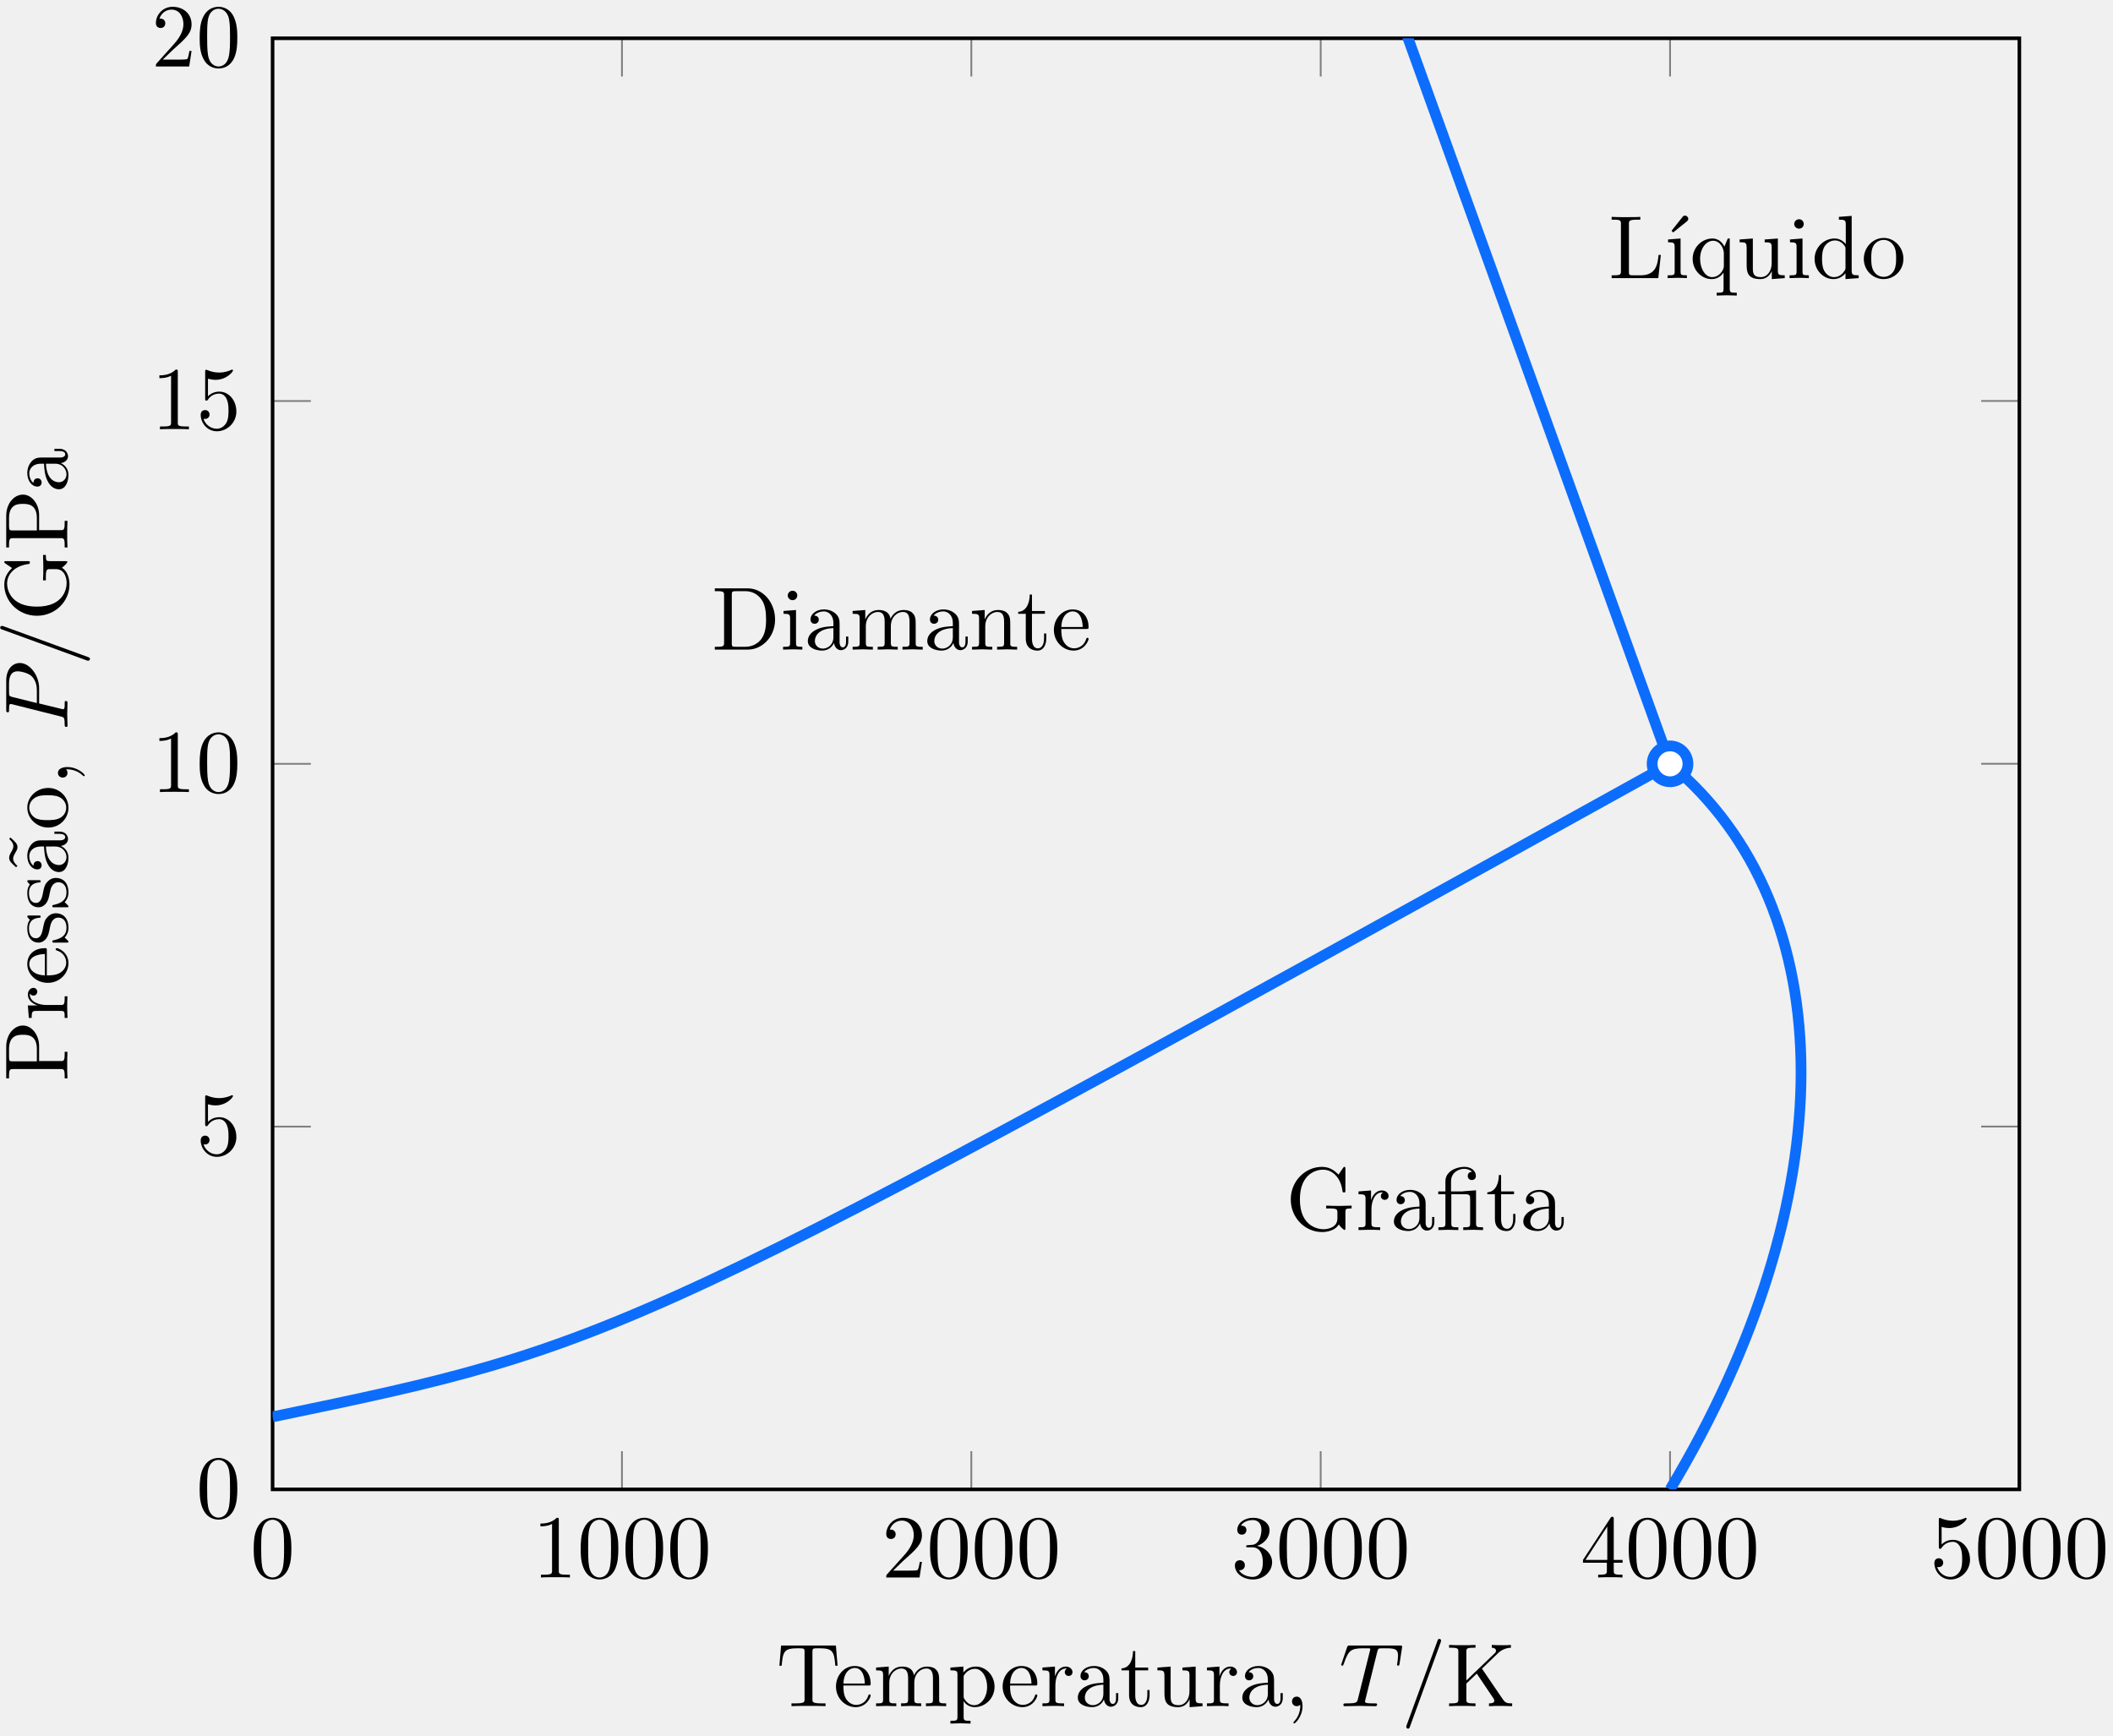
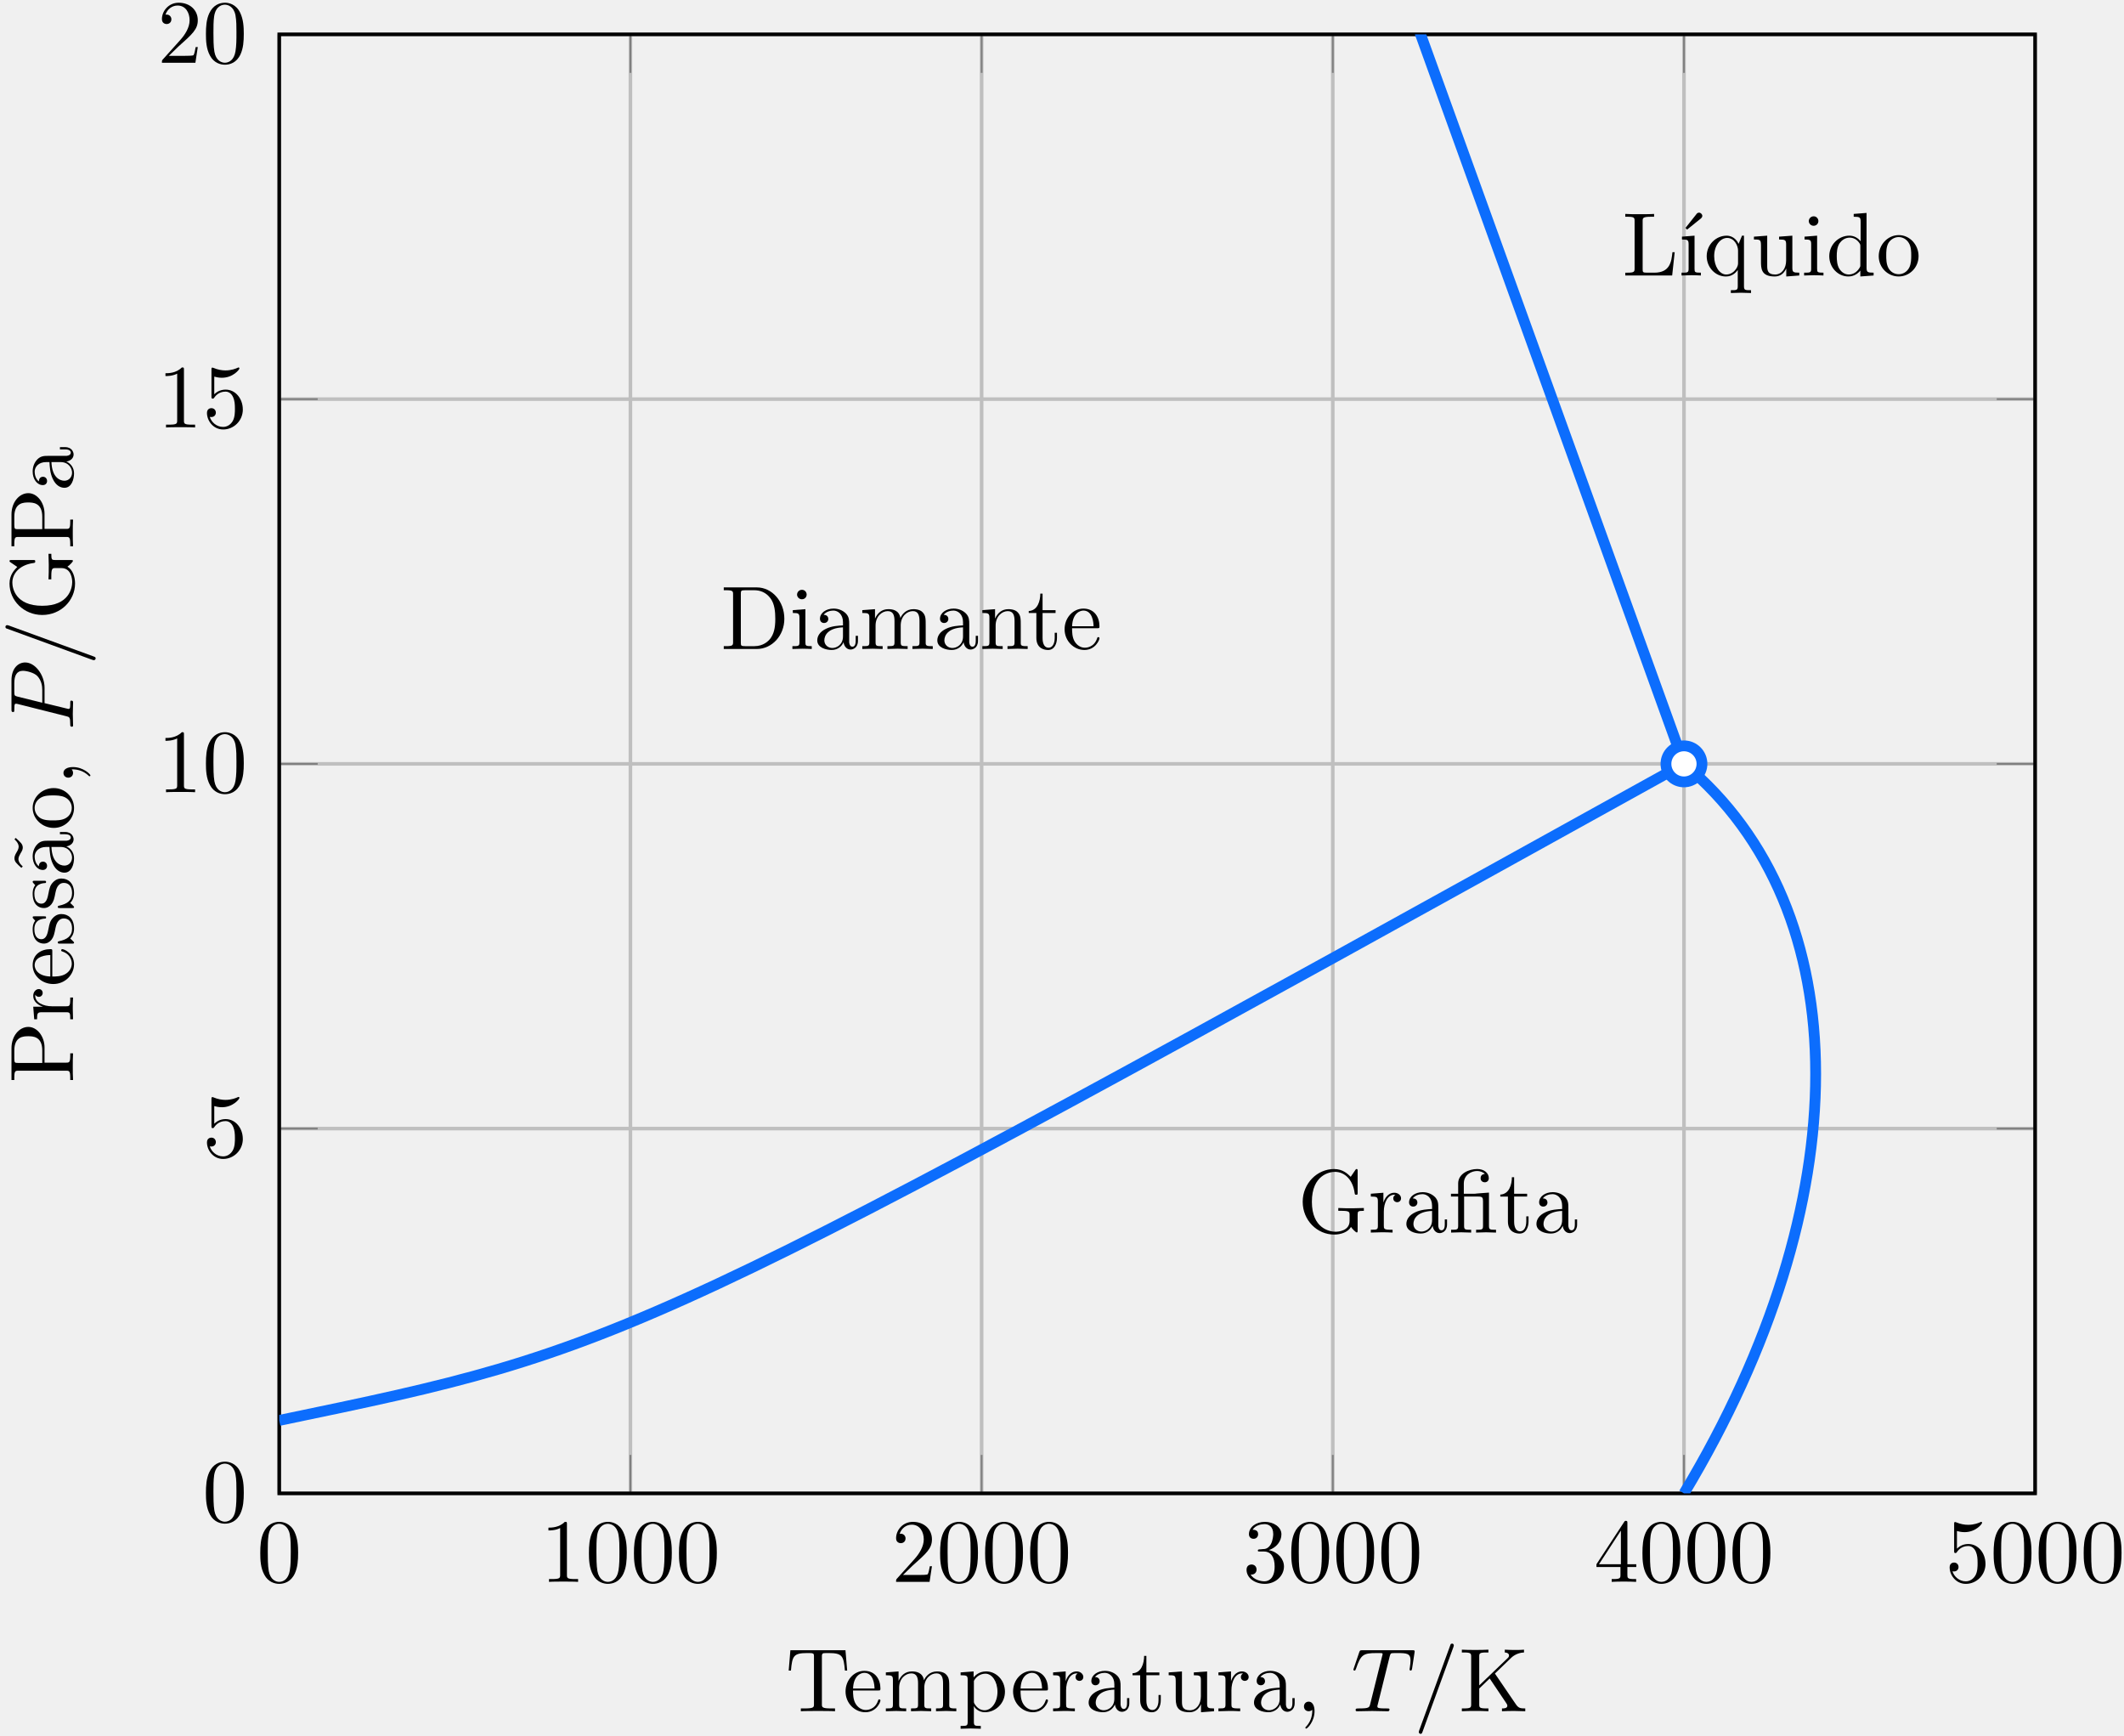
- <svg xmlns="http://www.w3.org/2000/svg" xmlns:xlink="http://www.w3.org/1999/xlink" width="235pt" height="193pt" version="1.1" viewBox="0 0 235 193">
+ <svg xmlns="http://www.w3.org/2000/svg" xmlns:xlink="http://www.w3.org/1999/xlink" width="235pt" height="192pt" version="1.1" viewBox="0 0 235 192">
  <defs>
    <symbol id="a" overflow="visible">
      <path d="m4.578-3.188c0-0.797-0.047-1.594-0.391-2.328-0.453-0.969-1.281-1.125-1.688-1.125-0.609 0-1.328 0.266-1.75 1.188-0.312 0.688-0.359 1.469-0.359 2.266 0 0.75 0.031 1.641 0.453 2.406 0.422 0.797 1.156 1 1.641 1 0.531 0 1.297-0.203 1.734-1.156 0.312-0.688 0.359-1.469 0.359-2.25zm-0.812-0.125c0 0.75 0 1.422-0.109 2.062-0.156 0.953-0.719 1.25-1.172 1.25-0.391 0-0.984-0.25-1.156-1.203-0.109-0.594-0.109-1.516-0.109-2.109 0-0.641 0-1.297 0.078-1.828 0.188-1.188 0.938-1.281 1.188-1.281 0.328 0 0.984 0.188 1.172 1.172 0.109 0.562 0.109 1.312 0.109 1.938z" />
    </symbol>
    <symbol id="g" overflow="visible">
      <path d="m4.172 0v-0.312h-0.312c-0.906 0-0.922-0.109-0.922-0.469v-5.594c0-0.25 0-0.266-0.234-0.266-0.625 0.641-1.5 0.641-1.812 0.641v0.312c0.203 0 0.781 0 1.297-0.266v5.172c0 0.359-0.031 0.469-0.922 0.469h-0.312v0.312c0.344-0.031 1.203-0.031 1.609-0.031 0.391 0 1.266 0 1.609 0.031z" />
    </symbol>
    <symbol id="l" overflow="visible">
      <path d="m4.469-1.734h-0.234c-0.062 0.297-0.125 0.734-0.234 0.891-0.062 0.078-0.719 0.078-0.938 0.078h-1.797l1.062-1.031c1.547-1.375 2.141-1.906 2.141-2.906 0-1.141-0.891-1.938-2.109-1.938-1.125 0-1.859 0.922-1.859 1.812 0 0.547 0.5 0.547 0.531 0.547 0.172 0 0.516-0.109 0.516-0.531 0-0.25-0.188-0.516-0.531-0.516-0.078 0-0.094 0-0.125 0.016 0.219-0.656 0.766-1.016 1.344-1.016 0.906 0 1.328 0.812 1.328 1.625 0 0.797-0.484 1.578-1.047 2.203l-1.906 2.125c-0.109 0.109-0.109 0.141-0.109 0.375h3.703z" />
    </symbol>
    <symbol id="an" overflow="visible">
      <path d="m4.562-1.703c0-0.812-0.641-1.594-1.672-1.812 0.812-0.266 1.391-0.953 1.391-1.75 0-0.812-0.875-1.375-1.828-1.375-1 0-1.766 0.594-1.766 1.359 0 0.328 0.219 0.516 0.516 0.516s0.5-0.219 0.5-0.516c0-0.484-0.469-0.484-0.609-0.484 0.297-0.5 0.953-0.625 1.312-0.625 0.422 0 0.969 0.219 0.969 1.109 0 0.125-0.031 0.703-0.281 1.141-0.297 0.484-0.641 0.516-0.891 0.516-0.078 0.016-0.312 0.031-0.391 0.031-0.078 0.016-0.141 0.031-0.141 0.125 0 0.109 0.062 0.109 0.234 0.109h0.438c0.812 0 1.188 0.672 1.188 1.656 0 1.359-0.688 1.641-1.125 1.641s-1.188-0.172-1.531-0.75c0.344 0.047 0.656-0.172 0.656-0.547 0-0.359-0.266-0.562-0.547-0.562-0.25 0-0.562 0.141-0.562 0.578 0 0.906 0.922 1.562 2.016 1.562 1.219 0 2.125-0.906 2.125-1.922z" />
    </symbol>
    <symbol id="am" overflow="visible">
      <path d="m4.688-1.641v-0.312h-0.984v-4.531c0-0.203 0-0.266-0.172-0.266-0.078 0-0.109 0-0.188 0.125l-3.062 4.672v0.312h2.656v0.859c0 0.359-0.031 0.469-0.766 0.469h-0.203v0.312c0.406-0.031 0.922-0.031 1.344-0.031s0.938 0 1.359 0.031v-0.312h-0.219c-0.734 0-0.75-0.109-0.75-0.469v-0.859zm-1.703-0.312h-2.422l2.422-3.719z" />
    </symbol>
    <symbol id="f" overflow="visible">
      <path d="m4.469-2c0-1.188-0.812-2.188-1.891-2.188-0.469 0-0.906 0.156-1.266 0.516v-1.953c0.203 0.062 0.531 0.125 0.844 0.125 1.234 0 1.938-0.906 1.938-1.031 0-0.062-0.031-0.109-0.109-0.109 0 0-0.031 0-0.078 0.031-0.203 0.094-0.688 0.297-1.359 0.297-0.391 0-0.859-0.078-1.328-0.281-0.078-0.031-0.109-0.031-0.109-0.031-0.109 0-0.109 0.078-0.109 0.234v2.953c0 0.172 0 0.25 0.141 0.25 0.078 0 0.094-0.016 0.141-0.078 0.109-0.156 0.469-0.703 1.281-0.703 0.516 0 0.766 0.453 0.844 0.641 0.156 0.375 0.188 0.75 0.188 1.25 0 0.359 0 0.953-0.25 1.375-0.234 0.391-0.609 0.641-1.062 0.641-0.719 0-1.297-0.531-1.469-1.109 0.031 0 0.062 0.016 0.172 0.016 0.328 0 0.5-0.25 0.5-0.484 0-0.25-0.172-0.5-0.5-0.5-0.141 0-0.484 0.078-0.484 0.531 0 0.859 0.688 1.828 1.797 1.828 1.156 0 2.172-0.953 2.172-2.219z" />
    </symbol>
    <symbol id="al" overflow="visible">
      <path d="m7.344 0v-0.312c-0.547 0-0.75-0.031-1.047-0.469l-2.312-3.391 1.797-1.734c0.078-0.078 0.609-0.578 1.422-0.594v-0.312c-0.266 0.031-0.578 0.031-0.859 0.031-0.359 0-0.922 0-1.266-0.031v0.312c0.406 0.016 0.469 0.234 0.469 0.328 0 0.156-0.109 0.266-0.188 0.328l-3.109 2.984v-3.172c0-0.359 0.016-0.469 0.781-0.469h0.234v-0.312c-0.344 0.031-1.078 0.031-1.469 0.031-0.375 0-1.125 0-1.469-0.031v0.312h0.234c0.766 0 0.797 0.109 0.797 0.469v5.25c0 0.359-0.031 0.469-0.797 0.469h-0.234v0.312c0.344-0.031 1.094-0.031 1.469-0.031s1.125 0 1.469 0.031v-0.312h-0.234c-0.766 0-0.781-0.109-0.781-0.469v-1.734l1.156-1.109 1.797 2.672c0.062 0.094 0.156 0.219 0.156 0.344 0 0.297-0.391 0.297-0.594 0.297v0.312c0.344-0.031 1.047-0.031 1.422-0.031z" />
    </symbol>
    <symbol id="ak" overflow="visible">
      <path d="m5.797-2.578h-0.25c-0.109 1.016-0.25 2.266-2 2.266h-0.812c-0.469 0-0.484-0.062-0.484-0.391v-5.312c0-0.344 0-0.484 0.938-0.484h0.328v-0.312c-0.359 0.031-1.266 0.031-1.672 0.031-0.391 0-1.172 0-1.516-0.031v0.312h0.234c0.766 0 0.797 0.109 0.797 0.469v5.25c0 0.359-0.031 0.469-0.797 0.469h-0.234v0.312h5.188z" />
    </symbol>
    <symbol id="ad" overflow="visible">
      <path d="m2.469 0v-0.312c-0.672 0-0.703-0.047-0.703-0.438v-3.656l-1.391 0.109v0.312c0.641 0 0.734 0.062 0.734 0.547v2.688c0 0.438-0.109 0.438-0.781 0.438v0.312l1.094-0.031c0.359 0 0.703 0.016 1.047 0.031zm0.156-6.594c0-0.188-0.188-0.359-0.359-0.359-0.156 0-0.266 0.109-0.297 0.172l-1.203 1.516 0.172 0.188 1.516-1.219c0.094-0.078 0.172-0.188 0.172-0.297z" />
    </symbol>
    <symbol id="ac" overflow="visible">
      <path d="m5.25 1.938v-0.312c-0.672 0-0.781 0-0.781-0.453v-5.578h-0.219l-0.375 0.906c-0.125-0.281-0.531-0.906-1.328-0.906-1.156 0-2.203 0.969-2.203 2.266 0 1.25 0.969 2.25 2.125 2.25 0.688 0 1.094-0.422 1.312-0.719v1.781c0 0.453-0.109 0.453-0.766 0.453v0.312l1.109-0.031zm-1.438-3.297c0 0.328-0.172 0.609-0.391 0.844-0.125 0.141-0.453 0.406-0.922 0.406-0.719 0-1.328-0.891-1.328-2.031 0-1.188 0.688-2.016 1.438-2.016 0.797 0 1.203 0.859 1.203 1.391z" />
    </symbol>
    <symbol id="j" overflow="visible">
      <path d="m5.328 0v-0.312c-0.688 0-0.766-0.062-0.766-0.562v-3.531l-1.469 0.109v0.312c0.688 0 0.781 0.062 0.781 0.562v1.766c0 0.875-0.484 1.547-1.219 1.547-0.828 0-0.875-0.469-0.875-0.984v-3.312l-1.469 0.109v0.312c0.781 0 0.781 0.031 0.781 0.906v1.5c0 0.781 0 1.688 1.516 1.688 0.562 0 1-0.281 1.281-0.891v0.891z" />
    </symbol>
    <symbol id="i" overflow="visible">
      <path d="m2.469 0v-0.312c-0.672 0-0.703-0.047-0.703-0.438v-3.656l-1.391 0.109v0.312c0.641 0 0.734 0.062 0.734 0.547v2.688c0 0.438-0.109 0.438-0.781 0.438v0.312l1.094-0.031c0.359 0 0.703 0.016 1.047 0.031zm-0.562-6.016c0-0.281-0.219-0.531-0.516-0.531-0.344 0-0.547 0.281-0.547 0.531 0 0.266 0.234 0.516 0.531 0.516 0.344 0 0.531-0.266 0.531-0.516z" />
    </symbol>
    <symbol id="ab" overflow="visible">
      <path d="m5.25 0v-0.312c-0.688 0-0.781-0.062-0.781-0.562v-6.047l-1.422 0.109v0.312c0.688 0 0.766 0.062 0.766 0.562v2.156c-0.281-0.359-0.719-0.625-1.25-0.625-1.172 0-2.219 0.984-2.219 2.266 0 1.266 0.969 2.25 2.109 2.25 0.641 0 1.078-0.344 1.328-0.656v0.656zm-1.469-1.172c0 0.172 0 0.188-0.109 0.359-0.297 0.484-0.734 0.703-1.172 0.703-0.453 0-0.812-0.266-1.047-0.641-0.25-0.406-0.281-0.969-0.281-1.391 0-0.359 0.016-0.953 0.297-1.406 0.219-0.312 0.594-0.641 1.141-0.641 0.344 0 0.766 0.156 1.062 0.594 0.109 0.172 0.109 0.188 0.109 0.375z" />
    </symbol>
    <symbol id="aa" overflow="visible">
      <path d="m4.688-2.141c0-1.266-0.984-2.328-2.188-2.328-1.25 0-2.219 1.094-2.219 2.328 0 1.297 1.031 2.25 2.203 2.25 1.203 0 2.203-0.984 2.203-2.25zm-0.812-0.078c0 0.359 0 0.906-0.219 1.344-0.234 0.453-0.672 0.734-1.156 0.734-0.438 0-0.875-0.203-1.141-0.672-0.25-0.438-0.25-1.047-0.25-1.406 0-0.391 0-0.922 0.234-1.359 0.266-0.453 0.734-0.672 1.141-0.672 0.438 0 0.859 0.219 1.125 0.656 0.266 0.422 0.266 1 0.266 1.375z" />
    </symbol>
    <symbol id="z" overflow="visible">
      <path d="m7.328-2.406v-0.312l-1.219 0.031c-0.391 0-1.25 0-1.609-0.031v0.312h0.328c0.891 0 0.922 0.109 0.922 0.469v0.641c0 1.125-1.266 1.203-1.547 1.203-0.641 0-2.625-0.344-2.625-3.312 0-2.984 1.969-3.312 2.562-3.312 1.078 0 1.984 0.891 2.172 2.359 0.031 0.141 0.031 0.172 0.172 0.172 0.156 0 0.156-0.031 0.156-0.234v-2.359c0-0.172 0-0.25-0.109-0.25-0.047 0-0.078 0-0.156 0.125l-0.5 0.734c-0.328-0.312-0.859-0.859-1.844-0.859-1.859 0-3.469 1.578-3.469 3.625s1.594 3.625 3.484 3.625c0.734 0 1.531-0.266 1.859-0.844 0.141 0.219 0.531 0.609 0.641 0.609 0.094 0 0.094-0.078 0.094-0.219v-1.734c0-0.391 0.031-0.438 0.688-0.438z" />
    </symbol>
    <symbol id="c" overflow="visible">
      <path d="m3.625-3.797c0-0.312-0.312-0.609-0.734-0.609-0.734 0-1.094 0.672-1.219 1.094v-1.094l-1.391 0.109v0.312c0.703 0 0.781 0.062 0.781 0.562v2.672c0 0.438-0.109 0.438-0.781 0.438v0.312l1.141-0.031c0.391 0 0.859 0 1.266 0.031v-0.312h-0.219c-0.734 0-0.75-0.109-0.75-0.469v-1.531c0-0.984 0.422-1.875 1.172-1.875 0.062 0 0.094 0 0.109 0.016-0.031 0-0.234 0.125-0.234 0.391s0.219 0.422 0.438 0.422c0.172 0 0.422-0.125 0.422-0.438z" />
    </symbol>
    <symbol id="b" overflow="visible">
      <path d="m4.812-0.891v-0.562h-0.25v0.562c0 0.578-0.25 0.641-0.359 0.641-0.328 0-0.359-0.453-0.359-0.5v-1.984c0-0.422 0-0.812-0.359-1.188-0.391-0.391-0.891-0.547-1.375-0.547-0.812 0-1.5 0.469-1.5 1.125 0 0.297 0.203 0.469 0.453 0.469 0.281 0 0.469-0.203 0.469-0.453 0-0.125-0.062-0.453-0.516-0.453 0.266-0.359 0.766-0.469 1.078-0.469 0.484 0 1.062 0.391 1.062 1.281v0.359c-0.516 0.031-1.219 0.062-1.844 0.359-0.75 0.344-1 0.859-1 1.297 0 0.812 0.969 1.062 1.594 1.062 0.672 0 1.125-0.406 1.312-0.859 0.047 0.391 0.312 0.812 0.781 0.812 0.203 0 0.812-0.141 0.812-0.953zm-1.656-0.5c0 0.938-0.719 1.281-1.172 1.281-0.484 0-0.891-0.344-0.891-0.844 0-0.547 0.406-1.375 2.062-1.438z" />
    </symbol>
    <symbol id="aj" overflow="visible">
      <path d="m5.25 0v-0.312c-0.672 0-0.781 0-0.781-0.438v-3.672l-1.25 0.094c-0.156 0.016-0.172 0.016-0.172 0.016-0.031 0.016-0.047 0.016-0.188 0.016h-1.172v-1.125c0-0.984 0.859-1.391 1.469-1.391 0.297 0 0.656 0.109 0.859 0.328-0.406 0.031-0.469 0.297-0.469 0.469 0 0.328 0.266 0.453 0.453 0.453 0.234 0 0.453-0.156 0.453-0.453 0-0.594-0.547-1.016-1.281-1.016-0.922 0-2.109 0.516-2.109 1.594v1.141h-0.797v0.312h0.797v3.234c0 0.438-0.109 0.438-0.781 0.438v0.312l1.109-0.031 1.109 0.031v-0.312c-0.672 0-0.781 0-0.781-0.438v-3.234h1.578c0.453 0 0.516 0.125 0.516 0.531v2.703c0 0.438-0.109 0.438-0.766 0.438v0.312l1.094-0.031z" />
    </symbol>
    <symbol id="e" overflow="visible">
      <path d="m3.312-1.234v-0.562h-0.25v0.547c0 0.734-0.297 1.109-0.672 1.109-0.672 0-0.672-0.906-0.672-1.078v-2.766h1.438v-0.312h-1.438v-1.828h-0.25c0 0.812-0.297 1.875-1.281 1.922v0.219h0.844v2.75c0 1.219 0.938 1.344 1.297 1.344 0.703 0 0.984-0.703 0.984-1.344z" />
    </symbol>
    <symbol id="ai" overflow="visible">
      <path d="m7.047-3.344c0-1.906-1.344-3.469-3.047-3.469h-3.656v0.312h0.25c0.766 0 0.781 0.109 0.781 0.469v5.25c0 0.359-0.016 0.469-0.781 0.469h-0.25v0.312h3.656c1.672 0 3.047-1.469 3.047-3.344zm-1 0c0 1.094-0.188 1.703-0.547 2.188-0.203 0.266-0.766 0.844-1.766 0.844h-1.016c-0.469 0-0.484-0.062-0.484-0.391v-5.391c0-0.344 0.016-0.406 0.484-0.406h1c0.625 0 1.312 0.219 1.812 0.922 0.438 0.594 0.516 1.453 0.516 2.234z" />
    </symbol>
    <symbol id="k" overflow="visible">
      <path d="m8.109 0v-0.312c-0.516 0-0.766 0-0.781-0.297v-1.906c0-0.859 0-1.156-0.312-1.516-0.141-0.172-0.469-0.375-1.047-0.375-0.828 0-1.281 0.594-1.438 0.984-0.141-0.875-0.875-0.984-1.328-0.984-0.734 0-1.203 0.422-1.484 1.047v-1.047l-1.406 0.109v0.312c0.703 0 0.781 0.062 0.781 0.562v2.672c0 0.438-0.109 0.438-0.781 0.438v0.312l1.141-0.031 1.109 0.031v-0.312c-0.672 0-0.781 0-0.781-0.438v-1.844c0-1.031 0.719-1.594 1.344-1.594 0.641 0 0.75 0.531 0.75 1.109v2.328c0 0.438-0.109 0.438-0.781 0.438v0.312l1.125-0.031 1.109 0.031v-0.312c-0.656 0-0.766 0-0.766-0.438v-1.844c0-1.031 0.703-1.594 1.344-1.594 0.625 0 0.734 0.531 0.734 1.109v2.328c0 0.438-0.109 0.438-0.781 0.438v0.312l1.125-0.031z" />
    </symbol>
    <symbol id="ah" overflow="visible">
      <path d="m5.328 0v-0.312c-0.516 0-0.766 0-0.766-0.297v-1.906c0-0.859 0-1.156-0.312-1.516-0.141-0.172-0.469-0.375-1.047-0.375-0.734 0-1.203 0.422-1.484 1.047v-1.047l-1.406 0.109v0.312c0.703 0 0.781 0.062 0.781 0.562v2.672c0 0.438-0.109 0.438-0.781 0.438v0.312l1.141-0.031 1.109 0.031v-0.312c-0.672 0-0.781 0-0.781-0.438v-1.844c0-1.031 0.719-1.594 1.344-1.594 0.641 0 0.75 0.531 0.75 1.109v2.328c0 0.438-0.109 0.438-0.781 0.438v0.312l1.125-0.031z" />
    </symbol>
    <symbol id="d" overflow="visible">
      <path d="m4.141-1.188c0-0.094-0.078-0.125-0.141-0.125-0.078 0-0.109 0.062-0.125 0.141-0.344 1.031-1.25 1.031-1.344 1.031-0.5 0-0.891-0.297-1.125-0.672-0.297-0.469-0.297-1.125-0.297-1.484h2.781c0.219 0 0.25 0 0.25-0.219 0-0.984-0.547-1.953-1.781-1.953-1.156 0-2.078 1.031-2.078 2.281 0 1.328 1.047 2.297 2.188 2.297 1.219 0 1.672-1.109 1.672-1.297zm-0.656-1.328h-2.375c0.062-1.484 0.906-1.734 1.25-1.734 1.016 0 1.125 1.344 1.125 1.734z" />
    </symbol>
    <symbol id="ag" overflow="visible">
      <path d="m6.828-4.5-0.188-2.25h-6.094l-0.188 2.25h0.25c0.141-1.609 0.281-1.938 1.797-1.938 0.172 0 0.438 0 0.531 0.016 0.219 0.047 0.219 0.156 0.219 0.375v5.266c0 0.328 0 0.469-1.047 0.469h-0.406v0.312c0.406-0.031 1.422-0.031 1.891-0.031 0.453 0 1.484 0 1.891 0.031v-0.312h-0.406c-1.047 0-1.047-0.141-1.047-0.469v-5.266c0-0.188 0-0.328 0.188-0.375 0.109-0.016 0.375-0.016 0.562-0.016 1.516 0 1.656 0.328 1.797 1.938z" />
    </symbol>
    <symbol id="af" overflow="visible">
      <path d="m5.188-2.156c0-1.266-0.953-2.25-2.078-2.25-0.781 0-1.203 0.438-1.391 0.656v-0.656l-1.438 0.109v0.312c0.703 0 0.781 0.062 0.781 0.5v4.656c0 0.453-0.109 0.453-0.781 0.453v0.312l1.109-0.031 1.125 0.031v-0.312c-0.656 0-0.766 0-0.766-0.453v-1.766c0.047 0.172 0.469 0.703 1.219 0.703 1.188 0 2.219-0.984 2.219-2.266zm-0.828 0c0 1.203-0.688 2.047-1.422 2.047-0.406 0-0.781-0.203-1.047-0.609-0.141-0.203-0.141-0.219-0.141-0.422v-2.219c0.281-0.516 0.766-0.797 1.281-0.797 0.734 0 1.328 0.875 1.328 2z" />
    </symbol>
    <symbol id="ae" overflow="visible">
      <path d="m2.031-0.016c0-0.625-0.25-1.047-0.641-1.047-0.359 0-0.531 0.281-0.531 0.531 0 0.266 0.172 0.531 0.531 0.531 0.141 0 0.281-0.062 0.391-0.156 0.016 0.781-0.25 1.391-0.688 1.859-0.062 0.062-0.078 0.078-0.078 0.109 0 0.078 0.047 0.109 0.094 0.109 0.125 0 0.922-0.781 0.922-1.938z" />
    </symbol>
    <symbol id="y" overflow="visible">
      <path d="m6.734-4.734 0.266-1.734c0.016-0.047 0.016-0.141 0.016-0.172 0-0.109-0.094-0.109-0.266-0.109h-5.531c-0.234 0-0.25 0.016-0.328 0.203l-0.594 1.75c0 0.016-0.062 0.188-0.062 0.188 0 0.047 0.062 0.109 0.125 0.109 0.094 0 0.109-0.062 0.172-0.219 0.531-1.547 0.797-1.719 2.266-1.719h0.391c0.281 0 0.281 0.031 0.281 0.125 0 0.047-0.031 0.172-0.047 0.203l-1.328 5.328c-0.094 0.359-0.125 0.469-1.188 0.469-0.359 0-0.422 0-0.422 0.188 0 0.125 0.109 0.125 0.172 0.125 0.266 0 0.547-0.016 0.812-0.016l0.859-0.016 0.828 0.016c0.281 0 0.578 0.016 0.859 0.016 0.094 0 0.219 0 0.219-0.203 0-0.109-0.078-0.109-0.344-0.109-0.234 0-0.375 0-0.625-0.016-0.297-0.031-0.375-0.062-0.375-0.219 0 0 0-0.062 0.047-0.203l1.312-5.297c0.078-0.281 0.109-0.344 0.234-0.375 0.094-0.016 0.422-0.016 0.625-0.016 1.016 0 1.453 0.031 1.453 0.812 0 0.156-0.031 0.547-0.078 0.797 0 0.047-0.031 0.156-0.031 0.188 0 0.062 0.031 0.141 0.125 0.141 0.109 0 0.125-0.078 0.156-0.234z" />
    </symbol>
    <symbol id="x" overflow="visible">
      <path d="m4.422-7.281c0-0.109-0.078-0.203-0.188-0.203-0.078 0-0.141 0.031-0.172 0.094l-3.469 9.5c-0.047 0.141-0.047 0.188-0.047 0.188 0 0.109 0.094 0.203 0.203 0.203 0.125 0 0.156-0.078 0.219-0.25l3.406-9.344c0.047-0.141 0.047-0.188 0.047-0.188z" />
    </symbol>
    <symbol id="w" overflow="visible">
      <path d="m-4.953-6.219c-0.984 0-1.859 0.984-1.859 2.344v3.531h0.312v-0.25c0-0.766 0.109-0.781 0.469-0.781h5.25c0.359 0 0.469 0.016 0.469 0.781v0.25h0.312c-0.031-0.359-0.031-1.094-0.031-1.469s0-1.125 0.031-1.484h-0.312v0.25c0 0.766-0.109 0.781-0.469 0.781h-2.375v-1.688c0-1.188-0.797-2.266-1.797-2.266zm0 1.031c0.469 0 1.547 0 1.547 1.578v1.375h-2.688c-0.344 0-0.406-0.016-0.406-0.484v-0.891c0-1.578 1.062-1.578 1.547-1.578z" />
    </symbol>
    <symbol id="v" overflow="visible">
      <path d="m-3.797-3.625c-0.312 0-0.609 0.312-0.609 0.734 0 0.734 0.672 1.094 1.094 1.219h-1.094l0.109 1.391h0.312c0-0.703 0.062-0.781 0.562-0.781h2.672c0.438 0 0.438 0.109 0.438 0.781h0.312l-0.031-1.141c0-0.391 0-0.859 0.031-1.266h-0.312v0.219c0 0.734-0.109 0.75-0.469 0.75h-1.531c-0.984 0-1.875-0.422-1.875-1.172 0-0.062 0-0.094 0.016-0.109 0 0.031 0.125 0.234 0.391 0.234s0.422-0.219 0.422-0.438c0-0.172-0.125-0.422-0.438-0.422z" />
    </symbol>
    <symbol id="u" overflow="visible">
      <path d="m-1.188-4.141c-0.094 0-0.125 0.078-0.125 0.141 0 0.078 0.062 0.109 0.141 0.125 1.031 0.344 1.031 1.25 1.031 1.344 0 0.5-0.297 0.891-0.672 1.125-0.469 0.297-1.125 0.297-1.484 0.297v-2.781c0-0.219 0-0.25-0.219-0.25-0.984 0-1.953 0.547-1.953 1.781 0 1.156 1.031 2.078 2.281 2.078 1.328 0 2.297-1.047 2.297-2.188 0-1.219-1.109-1.672-1.297-1.672zm-1.328 0.656v2.375c-1.484-0.062-1.734-0.906-1.734-1.25 0-1.016 1.344-1.125 1.734-1.125z" />
    </symbol>
    <symbol id="h" overflow="visible">
      <path d="m-1.281-3.594c-0.516 0-0.828 0.297-0.938 0.422-0.328 0.328-0.406 0.719-0.484 1.141-0.109 0.562-0.234 1.219-0.812 1.219-0.359 0-0.766-0.25-0.766-1.109 0-1.094 0.906-1.156 1.203-1.172 0.094 0 0.094-0.109 0.094-0.109 0-0.141-0.047-0.141-0.234-0.141h-1.016c-0.156 0-0.234 0-0.234 0.109 0 0.047 0 0.078 0.125 0.203 0.031 0.031 0.125 0.125 0.156 0.172-0.281 0.375-0.281 0.781-0.281 0.938 0 1.219 0.672 1.594 1.234 1.594 0.344 0 0.625-0.156 0.844-0.422 0.25-0.328 0.312-0.609 0.453-1.328 0.047-0.219 0.203-1.031 0.922-1.031 0.5 0 0.906 0.344 0.906 1.125 0 0.844-0.562 1.203-1.422 1.391-0.125 0.031-0.156 0.031-0.156 0.141 0 0.125 0.062 0.125 0.234 0.125h1.328c0.172 0 0.234 0 0.234-0.109 0-0.047-0.016-0.062-0.203-0.25-0.016-0.016-0.031-0.016-0.219-0.203 0.406-0.438 0.422-0.891 0.422-1.094 0-1.141-0.672-1.609-1.391-1.609z" />
    </symbol>
    <symbol id="t" overflow="visible">
      <path d="m-0.891-4.812h-0.562v0.25h0.562c0.578 0 0.641 0.25 0.641 0.359 0 0.328-0.453 0.359-0.5 0.359h-1.984c-0.422 0-0.812 0-1.188 0.359-0.391 0.391-0.547 0.891-0.547 1.375 0 0.812 0.469 1.5 1.125 1.5 0.297 0 0.469-0.203 0.469-0.453 0-0.281-0.203-0.469-0.453-0.469-0.125 0-0.453 0.062-0.453 0.516-0.359-0.266-0.469-0.766-0.469-1.078 0-0.484 0.391-1.062 1.281-1.062h0.359c0.031 0.516 0.062 1.219 0.359 1.844 0.344 0.75 0.859 1 1.297 1 0.812 0 1.062-0.969 1.062-1.594 0-0.672-0.406-1.125-0.859-1.312 0.391-0.047 0.812-0.312 0.812-0.781 0-0.203-0.141-0.812-0.953-0.812zm-0.5 1.656c0.938 0 1.281 0.719 1.281 1.172 0 0.484-0.344 0.891-0.844 0.891-0.547 0-1.375-0.406-1.438-2.062zm-4.953-1-0.141 0.156s0.469 0.375 0.469 0.812c0 0.234-0.141 0.484-0.25 0.656-0.156 0.266-0.219 0.453-0.219 0.625 0 0.375 0.219 0.562 0.766 1.062l0.156-0.156s-0.484-0.375-0.484-0.812c0-0.234 0.156-0.484 0.25-0.656 0.172-0.266 0.234-0.438 0.234-0.609 0-0.375-0.219-0.578-0.781-1.078z" />
    </symbol>
    <symbol id="s" overflow="visible">
      <path d="m-2.141-4.688c-1.266 0-2.328 0.984-2.328 2.188 0 1.25 1.094 2.219 2.328 2.219 1.297 0 2.25-1.031 2.25-2.203 0-1.203-0.984-2.203-2.25-2.203zm-0.078 0.812c0.359 0 0.906 0 1.344 0.219 0.453 0.234 0.734 0.672 0.734 1.156 0 0.438-0.203 0.875-0.672 1.141-0.438 0.25-1.047 0.25-1.406 0.25-0.391 0-0.922 0-1.359-0.234-0.453-0.266-0.672-0.734-0.672-1.141 0-0.438 0.219-0.859 0.656-1.125 0.422-0.266 1-0.266 1.375-0.266z" />
    </symbol>
    <symbol id="r" overflow="visible">
      <path d="m-0.016-2.031c-0.625 0-1.047 0.25-1.047 0.641 0 0.359 0.281 0.531 0.531 0.531 0.266 0 0.531-0.172 0.531-0.531 0-0.141-0.062-0.281-0.156-0.391 0.781-0.016 1.391 0.25 1.859 0.688 0.062 0.062 0.078 0.078 0.109 0.078 0.078 0 0.109-0.047 0.109-0.094 0-0.125-0.781-0.922-1.938-0.922z" />
    </symbol>
    <symbol id="q" overflow="visible">
      <path d="m-5.297-7.516c-0.781 0-1.516 0.656-1.516 1.969v3.219c0 0.188 0 0.297 0.188 0.297 0.125 0 0.125-0.078 0.125-0.281 0-0.125 0.016-0.312 0.016-0.422 0.031-0.172 0.047-0.219 0.172-0.219 0.031 0 0.062 0 0.188 0.031l5.344 1.344c0.391 0.094 0.469 0.109 0.469 0.906 0 0.156 0 0.266 0.188 0.266 0.125 0 0.125-0.109 0.125-0.141l-0.031-1.266 0.016-0.641c0-0.219 0.016-0.438 0.016-0.641 0-0.078 0-0.203-0.203-0.203-0.109 0-0.109 0.094-0.109 0.281 0 0.359 0 0.641-0.172 0.641-0.062 0-0.109-0.016-0.172-0.031l-2.5-0.609v-1.703c0-1.406-1.031-2.797-2.141-2.797zm-0.25 0.922c0.391 0 1.25 0.203 1.609 0.594 0.453 0.5 0.531 1.094 0.531 1.531v1.406l-2.719-0.672c-0.344-0.094-0.375-0.109-0.375-0.547v-0.953c0-0.828 0.266-1.359 0.953-1.359z" />
    </symbol>
    <symbol id="p" overflow="visible">
      <path d="m-7.281-4.422c-0.109 0-0.203 0.078-0.203 0.188 0 0.078 0.031 0.141 0.094 0.172l9.5 3.469c0.141 0.047 0.188 0.047 0.188 0.047 0.109 0 0.203-0.094 0.203-0.203 0-0.125-0.078-0.156-0.25-0.219l-9.344-3.406c-0.141-0.047-0.188-0.047-0.188-0.047z" />
    </symbol>
    <symbol id="o" overflow="visible">
      <path d="m-2.406-7.328h-0.312l0.031 1.219c0 0.391 0 1.25-0.031 1.609h0.312v-0.328c0-0.891 0.109-0.922 0.469-0.922h0.641c1.125 0 1.203 1.266 1.203 1.547 0 0.641-0.344 2.625-3.312 2.625-2.984 0-3.312-1.969-3.312-2.562 0-1.078 0.891-1.984 2.359-2.172 0.141-0.031 0.172-0.031 0.172-0.172 0-0.156-0.031-0.156-0.234-0.156h-2.359c-0.172 0-0.25 0-0.25 0.109 0 0.047 0 0.078 0.125 0.156l0.734 0.5c-0.312 0.328-0.859 0.859-0.859 1.844 0 1.859 1.578 3.469 3.625 3.469s3.625-1.594 3.625-3.484c0-0.734-0.266-1.531-0.844-1.859 0.219-0.141 0.609-0.531 0.609-0.641 0-0.094-0.078-0.094-0.219-0.094h-1.734c-0.391 0-0.438-0.031-0.438-0.688z" />
    </symbol>
    <symbol id="n" overflow="visible">
      <path d="m-4.953-6.219c-0.984 0-1.859 0.984-1.859 2.344v3.531h0.312v-0.25c0-0.766 0.109-0.781 0.469-0.781h5.25c0.359 0 0.469 0.016 0.469 0.781v0.25h0.312c-0.031-0.359-0.031-1.094-0.031-1.469s0-1.125 0.031-1.484h-0.312v0.25c0 0.766-0.109 0.781-0.469 0.781h-2.375v-1.688c0-1.188-0.797-2.266-1.797-2.266zm0 1.031c0.469 0 1.547 0 1.547 1.578v1.375h-2.688c-0.344 0-0.406-0.016-0.406-0.484v-0.891c0-1.578 1.062-1.578 1.547-1.578z" />
    </symbol>
    <symbol id="m" overflow="visible">
      <path d="m-0.891-4.812h-0.562v0.25h0.562c0.578 0 0.641 0.25 0.641 0.359 0 0.328-0.453 0.359-0.5 0.359h-1.984c-0.422 0-0.812 0-1.188 0.359-0.391 0.391-0.547 0.891-0.547 1.375 0 0.812 0.469 1.5 1.125 1.5 0.297 0 0.469-0.203 0.469-0.453 0-0.281-0.203-0.469-0.453-0.469-0.125 0-0.453 0.062-0.453 0.516-0.359-0.266-0.469-0.766-0.469-1.078 0-0.484 0.391-1.062 1.281-1.062h0.359c0.031 0.516 0.062 1.219 0.359 1.844 0.344 0.75 0.859 1 1.297 1 0.812 0 1.062-0.969 1.062-1.594 0-0.672-0.406-1.125-0.859-1.312 0.391-0.047 0.812-0.312 0.812-0.781 0-0.203-0.141-0.812-0.953-0.812zm-0.5 1.656c0.938 0 1.281 0.719 1.281 1.172 0 0.484-0.344 0.891-0.844 0.891-0.547 0-1.375-0.406-1.438-2.062z" />
    </symbol>
    <clipPath id="aq">
-       <path d="m168 68h50v97.652h-50z" />
+       <path d="m169 67h49v98.199h-49z" />
    </clipPath>
    <clipPath id="ap">
-       <path d="m110 4.258h93v97.742h-93z" />
+       <path d="m111 3.801h93v98.199h-93z" />
    </clipPath>
    <clipPath id="ao">
-       <path d="m30.316 68h172.68v97.652h-172.68z" />
+       <path d="m30.895 67h173.11v98.199h-173.11z" />
    </clipPath>
  </defs>
-   <path transform="matrix(1 0 0 -1 30.318 165.65)" d="m-0.002 0.002v4.25m38.855-4.25v4.25m38.855-4.25v4.25m38.855-4.25v4.25m38.855-4.25v4.25m38.852-4.25v4.25m-194.27 157.14v-4.25m38.855 4.25v-4.25m38.855 4.25v-4.25m38.855 4.25v-4.25m38.855 4.25v-4.25m38.852 4.25v-4.25" fill="none" stroke="#7f7f7f" stroke-miterlimit="10" stroke-width=".199" />
-   <path transform="matrix(1 0 0 -1 30.318 165.65)" d="m-0.002 0.002h4.254m-4.254 40.348h4.254m-4.254 40.348h4.254m-4.254 40.352h4.254m-4.254 40.348h4.254m190.02-161.39h-4.25m4.25 40.348h-4.25m4.25 40.348h-4.25m4.25 40.352h-4.25m4.25 40.348h-4.25" fill="none" stroke="#7f7f7f" stroke-miterlimit="10" stroke-width=".199" />
-   <path transform="matrix(1 0 0 -1 30.318 165.65)" d="m-0.002 0.002v161.39h194.27v-161.39z" fill="none" stroke="#000" stroke-miterlimit="10" stroke-width=".399" />
+   <path transform="matrix(1 0 0 -1 30.896 165.2)" d="m-0.001-0.001v161.4m38.855-161.4v161.4m38.855-161.4v161.4m38.855-161.4v161.4m38.855-161.4v161.4m38.852-161.4v161.4" fill="none" stroke="#bfbfbf" stroke-miterlimit="10" stroke-width=".399" />
+   <path transform="matrix(1 0 0 -1 30.896 165.2)" d="m-0.001-0.001h194.27m-194.27 40.352h194.27m-194.27 40.348h194.27m-194.27 40.348h194.27m-194.27 40.352h194.27" fill="none" stroke="#bfbfbf" stroke-miterlimit="10" stroke-width=".399" />
+   <path transform="matrix(1 0 0 -1 30.896 165.2)" d="m-0.001-0.001v4.254m38.855-4.254v4.254m38.855-4.254v4.254m38.855-4.254v4.254m38.855-4.254v4.254m38.852-4.254v4.254m-194.27 157.14v-4.254m38.855 4.254v-4.254m38.855 4.254v-4.254m38.855 4.254v-4.254m38.855 4.254v-4.254m38.852 4.254v-4.254" fill="none" stroke="#7f7f7f" stroke-miterlimit="10" stroke-width=".199" />
+   <path transform="matrix(1 0 0 -1 30.896 165.2)" d="m-0.001-0.001h4.254m-4.254 40.352h4.254m-4.254 40.348h4.254m-4.254 40.348h4.254m-4.254 40.352h4.254m190.02-161.4h-4.25m4.25 40.352h-4.25m4.25 40.348h-4.25m4.25 40.348h-4.25m4.25 40.352h-4.25" fill="none" stroke="#7f7f7f" stroke-miterlimit="10" stroke-width=".199" />
+   <path transform="matrix(1 0 0 -1 30.896 165.2)" d="m-0.001-0.001v161.4h194.27v-161.4z" fill="none" stroke="#000" stroke-miterlimit="10" stroke-width=".399" />
  <g>
-     <use x="27.828" y="175.447" xlink:href="#a" />
-     <use x="59.21" y="175.447" xlink:href="#g" />
-     <use x="64.191" y="175.447" xlink:href="#a" />
-     <use x="69.173" y="175.447" xlink:href="#a" />
-     <use x="74.154" y="175.447" xlink:href="#a" />
-     <use x="98.064" y="175.447" xlink:href="#l" />
-     <use x="103.045" y="175.447" xlink:href="#a" />
-     <use x="108.027" y="175.447" xlink:href="#a" />
-     <use x="113.008" y="175.447" xlink:href="#a" />
-     <use x="136.918" y="175.447" xlink:href="#an" />
-     <use x="141.899" y="175.447" xlink:href="#a" />
-     <use x="146.881" y="175.447" xlink:href="#a" />
-     <use x="151.862" y="175.447" xlink:href="#a" />
-     <use x="175.772" y="175.447" xlink:href="#am" />
-     <use x="180.753" y="175.447" xlink:href="#a" />
-     <use x="185.735" y="175.447" xlink:href="#a" />
-     <use x="190.716" y="175.447" xlink:href="#a" />
-     <use x="214.627" y="175.447" xlink:href="#f" />
-     <use x="219.608" y="175.447" xlink:href="#a" />
-     <use x="224.59" y="175.447" xlink:href="#a" />
-     <use x="229.571" y="175.447" xlink:href="#a" />
-     <use x="21.817" y="168.791" xlink:href="#a" />
-     <use x="21.817" y="128.442" xlink:href="#f" />
-     <use x="16.836" y="88.093" xlink:href="#g" />
-     <use x="21.817" y="88.093" xlink:href="#a" />
-     <use x="16.836" y="47.745" xlink:href="#g" />
-     <use x="21.817" y="47.745" xlink:href="#f" />
-     <use x="16.836" y="7.396" xlink:href="#l" />
-     <use x="21.817" y="7.396" xlink:href="#a" />
+     <use x="28.406" y="174.992" xlink:href="#a" />
+     <use x="59.788" y="174.992" xlink:href="#g" />
+     <use x="64.769" y="174.992" xlink:href="#a" />
+     <use x="69.751" y="174.992" xlink:href="#a" />
+     <use x="74.732" y="174.992" xlink:href="#a" />
+     <use x="98.642" y="174.992" xlink:href="#l" />
+     <use x="103.623" y="174.992" xlink:href="#a" />
+     <use x="108.605" y="174.992" xlink:href="#a" />
+     <use x="113.586" y="174.992" xlink:href="#a" />
+     <use x="137.496" y="174.992" xlink:href="#an" />
+     <use x="142.477" y="174.992" xlink:href="#a" />
+     <use x="147.459" y="174.992" xlink:href="#a" />
+     <use x="152.44" y="174.992" xlink:href="#a" />
+     <use x="176.351" y="174.992" xlink:href="#am" />
+     <use x="181.332" y="174.992" xlink:href="#a" />
+     <use x="186.314" y="174.992" xlink:href="#a" />
+     <use x="191.295" y="174.992" xlink:href="#a" />
+     <use x="215.205" y="174.992" xlink:href="#f" />
+     <use x="220.186" y="174.992" xlink:href="#a" />
+     <use x="225.168" y="174.992" xlink:href="#a" />
+     <use x="230.149" y="174.992" xlink:href="#a" />
+     <use x="22.395" y="168.335" xlink:href="#a" />
+     <use x="22.395" y="127.986" xlink:href="#f" />
+     <use x="17.414" y="87.638" xlink:href="#g" />
+     <use x="22.395" y="87.638" xlink:href="#a" />
+     <use x="17.414" y="47.289" xlink:href="#g" />
+     <use x="22.395" y="47.289" xlink:href="#f" />
+     <use x="17.414" y="6.941" xlink:href="#l" />
+     <use x="22.395" y="6.941" xlink:href="#a" />
  </g>
  <g clip-path="url(#aq)">
-     <path transform="matrix(1 0 0 -1 30.318 165.65)" d="m155.42 80.697c19.426-16.137 19.426-48.418 0-80.695" fill="none" stroke="#0c6dfd" stroke-miterlimit="10" stroke-width="1.196" />
+     <path transform="matrix(1 0 0 -1 30.896 165.2)" d="m155.42 80.698c19.426-16.141 19.426-48.418 0-80.699" fill="none" stroke="#0c6dfd" stroke-miterlimit="10" stroke-width="1.196" />
  </g>
  <g clip-path="url(#ap)">
-     <path transform="matrix(1 0 0 -1 30.318 165.65)" d="m155.42 80.697-58.285 161.4" fill="none" stroke="#0c6dfd" stroke-miterlimit="10" stroke-width="1.196" />
+     <path transform="matrix(1 0 0 -1 30.896 165.2)" d="m155.42 80.698-58.285 161.4" fill="none" stroke="#0c6dfd" stroke-miterlimit="10" stroke-width="1.196" />
  </g>
  <g clip-path="url(#ao)">
-     <path transform="matrix(1 0 0 -1 30.318 165.65)" d="m-0.002 8.068c38.855 8.07 38.855 8.07 155.42 72.629" fill="none" stroke="#0c6dfd" stroke-miterlimit="10" stroke-width="1.196" />
+     <path transform="matrix(1 0 0 -1 30.896 165.2)" d="m-0.001 8.069c38.855 8.07 38.855 8.07 155.42 72.629" fill="none" stroke="#0c6dfd" stroke-miterlimit="10" stroke-width="1.196" />
  </g>
  <g>
-     <use x="178.913" y="30.931" xlink:href="#ak" />
-     <use x="185.14" y="30.931" xlink:href="#ad" />
-     <use x="187.907" y="30.931" xlink:href="#ac" />
-     <use x="193.165" y="30.931" xlink:href="#j" />
-     <use x="198.701" y="30.931" xlink:href="#i" />
-     <use x="201.468" y="30.931" xlink:href="#ab" />
-     <use x="207.004" y="30.931" xlink:href="#aa" />
-     <use x="142.991" y="136.806" xlink:href="#z" />
-     <use x="150.809" y="136.806" xlink:href="#c" />
-     <use x="154.711" y="136.806" xlink:href="#b" />
-     <use x="159.692" y="136.806" xlink:href="#aj" />
-     <use x="165.228" y="136.806" xlink:href="#e" />
-     <use x="169.102" y="136.806" xlink:href="#b" />
-     <use x="79.154" y="72.249" xlink:href="#ai" />
-     <use x="86.764" y="72.249" xlink:href="#i" />
-     <use x="89.532" y="72.249" xlink:href="#b" />
-     <use x="94.513" y="72.249" xlink:href="#k" />
-     <use x="102.815" y="72.249" xlink:href="#b" />
-     <use x="107.796" y="72.249" xlink:href="#ah" />
-     <use x="113.053" y="72.249" xlink:href="#e" />
-     <use x="116.927" y="72.249" xlink:href="#d" />
-   </g>
-   <path transform="matrix(1 0 0 -1 30.318 165.65)" d="m157.41 80.697c0 1.102-0.895 1.992-1.992 1.992-1.102 0-1.992-0.891-1.992-1.992 0-1.098 0.891-1.992 1.992-1.992 1.098 0 1.992 0.895 1.992 1.992z" fill="#fff" stroke="#0c6dfd" stroke-miterlimit="10" stroke-width="1.196" />
+     <use x="179.492" y="30.476" xlink:href="#ak" />
+     <use x="185.719" y="30.476" xlink:href="#ad" />
+     <use x="188.486" y="30.476" xlink:href="#ac" />
+     <use x="193.744" y="30.476" xlink:href="#j" />
+     <use x="199.28" y="30.476" xlink:href="#i" />
+     <use x="202.047" y="30.476" xlink:href="#ab" />
+     <use x="207.583" y="30.476" xlink:href="#aa" />
+     <use x="143.569" y="136.351" xlink:href="#z" />
+     <use x="151.387" y="136.351" xlink:href="#c" />
+     <use x="155.289" y="136.351" xlink:href="#b" />
+     <use x="160.27" y="136.351" xlink:href="#aj" />
+     <use x="165.806" y="136.351" xlink:href="#e" />
+     <use x="169.68" y="136.351" xlink:href="#b" />
+     <use x="79.733" y="71.793" xlink:href="#ai" />
+     <use x="87.343" y="71.793" xlink:href="#i" />
+     <use x="90.111" y="71.793" xlink:href="#b" />
+     <use x="95.092" y="71.793" xlink:href="#k" />
+     <use x="103.394" y="71.793" xlink:href="#b" />
+     <use x="108.375" y="71.793" xlink:href="#ah" />
+     <use x="113.632" y="71.793" xlink:href="#e" />
+     <use x="117.506" y="71.793" xlink:href="#d" />
+   </g>
+   <path transform="matrix(1 0 0 -1 30.896 165.2)" d="m157.41 80.698c0 1.102-0.895 1.992-1.992 1.992-1.102 0-1.992-0.891-1.992-1.992 0-1.102 0.891-1.992 1.992-1.992 1.098 0 1.992 0.891 1.992 1.992z" fill="#fff" stroke="#0c6dfd" stroke-miterlimit="10" stroke-width="1.196" />
  <g>
-     <use x="86.325" y="189.759" xlink:href="#ag" />
-     <use x="92.693" y="189.759" xlink:href="#d" />
-     <use x="97.121" y="189.759" xlink:href="#k" />
-     <use x="105.423" y="189.759" xlink:href="#af" />
-     <use x="111.228" y="189.759" xlink:href="#d" />
-     <use x="115.656" y="189.759" xlink:href="#c" />
-     <use x="119.558" y="189.759" xlink:href="#b" />
-     <use x="124.54" y="189.759" xlink:href="#e" />
-     <use x="128.414" y="189.759" xlink:href="#j" />
-     <use x="133.949" y="189.759" xlink:href="#c" />
-     <use x="137.852" y="189.759" xlink:href="#b" />
-     <use x="142.833" y="189.759" xlink:href="#ae" />
-     <use x="148.923" y="189.759" xlink:href="#y" />
-     <use x="155.851" y="189.759" xlink:href="#x" />
-     <use x="160.833" y="189.759" xlink:href="#al" />
-     <use x="7.505" y="120.275" xlink:href="#w" />
-     <use x="7.505" y="113.494" xlink:href="#v" />
-     <use x="7.505" y="109.592" xlink:href="#u" />
-     <use x="7.505" y="105.164" xlink:href="#h" />
-     <use x="7.505" y="101.233" xlink:href="#h" />
-     <use x="7.505" y="97.303" xlink:href="#t" />
-     <use x="7.505" y="92.322" xlink:href="#s" />
-     <use x="7.505" y="87.341" xlink:href="#r" />
-     <use x="7.505" y="81.255" xlink:href="#q" />
-     <use x="7.505" y="74.032" xlink:href="#p" />
-     <use x="7.505" y="69.047" xlink:href="#o" />
-     <use x="7.505" y="61.229" xlink:href="#n" />
-     <use x="7.505" y="54.728" xlink:href="#m" />
+     <use x="86.903" y="189.304" xlink:href="#ag" />
+     <use x="93.271" y="189.304" xlink:href="#d" />
+     <use x="97.699" y="189.304" xlink:href="#k" />
+     <use x="106.001" y="189.304" xlink:href="#af" />
+     <use x="111.806" y="189.304" xlink:href="#d" />
+     <use x="116.234" y="189.304" xlink:href="#c" />
+     <use x="120.136" y="189.304" xlink:href="#b" />
+     <use x="125.118" y="189.304" xlink:href="#e" />
+     <use x="128.992" y="189.304" xlink:href="#j" />
+     <use x="134.527" y="189.304" xlink:href="#c" />
+     <use x="138.43" y="189.304" xlink:href="#b" />
+     <use x="143.411" y="189.304" xlink:href="#ae" />
+     <use x="149.501" y="189.304" xlink:href="#y" />
+     <use x="156.429" y="189.304" xlink:href="#x" />
+     <use x="161.412" y="189.304" xlink:href="#al" />
+     <use x="8.083" y="119.82" xlink:href="#w" />
+     <use x="8.083" y="113.039" xlink:href="#v" />
+     <use x="8.083" y="109.137" xlink:href="#u" />
+     <use x="8.083" y="104.709" xlink:href="#h" />
+     <use x="8.083" y="100.778" xlink:href="#h" />
+     <use x="8.083" y="96.848" xlink:href="#t" />
+     <use x="8.083" y="91.867" xlink:href="#s" />
+     <use x="8.083" y="86.886" xlink:href="#r" />
+     <use x="8.083" y="80.8" xlink:href="#q" />
+     <use x="8.083" y="73.577" xlink:href="#p" />
+     <use x="8.083" y="68.592" xlink:href="#o" />
+     <use x="8.083" y="60.774" xlink:href="#n" />
+     <use x="8.083" y="54.273" xlink:href="#m" />
  </g>
</svg>
